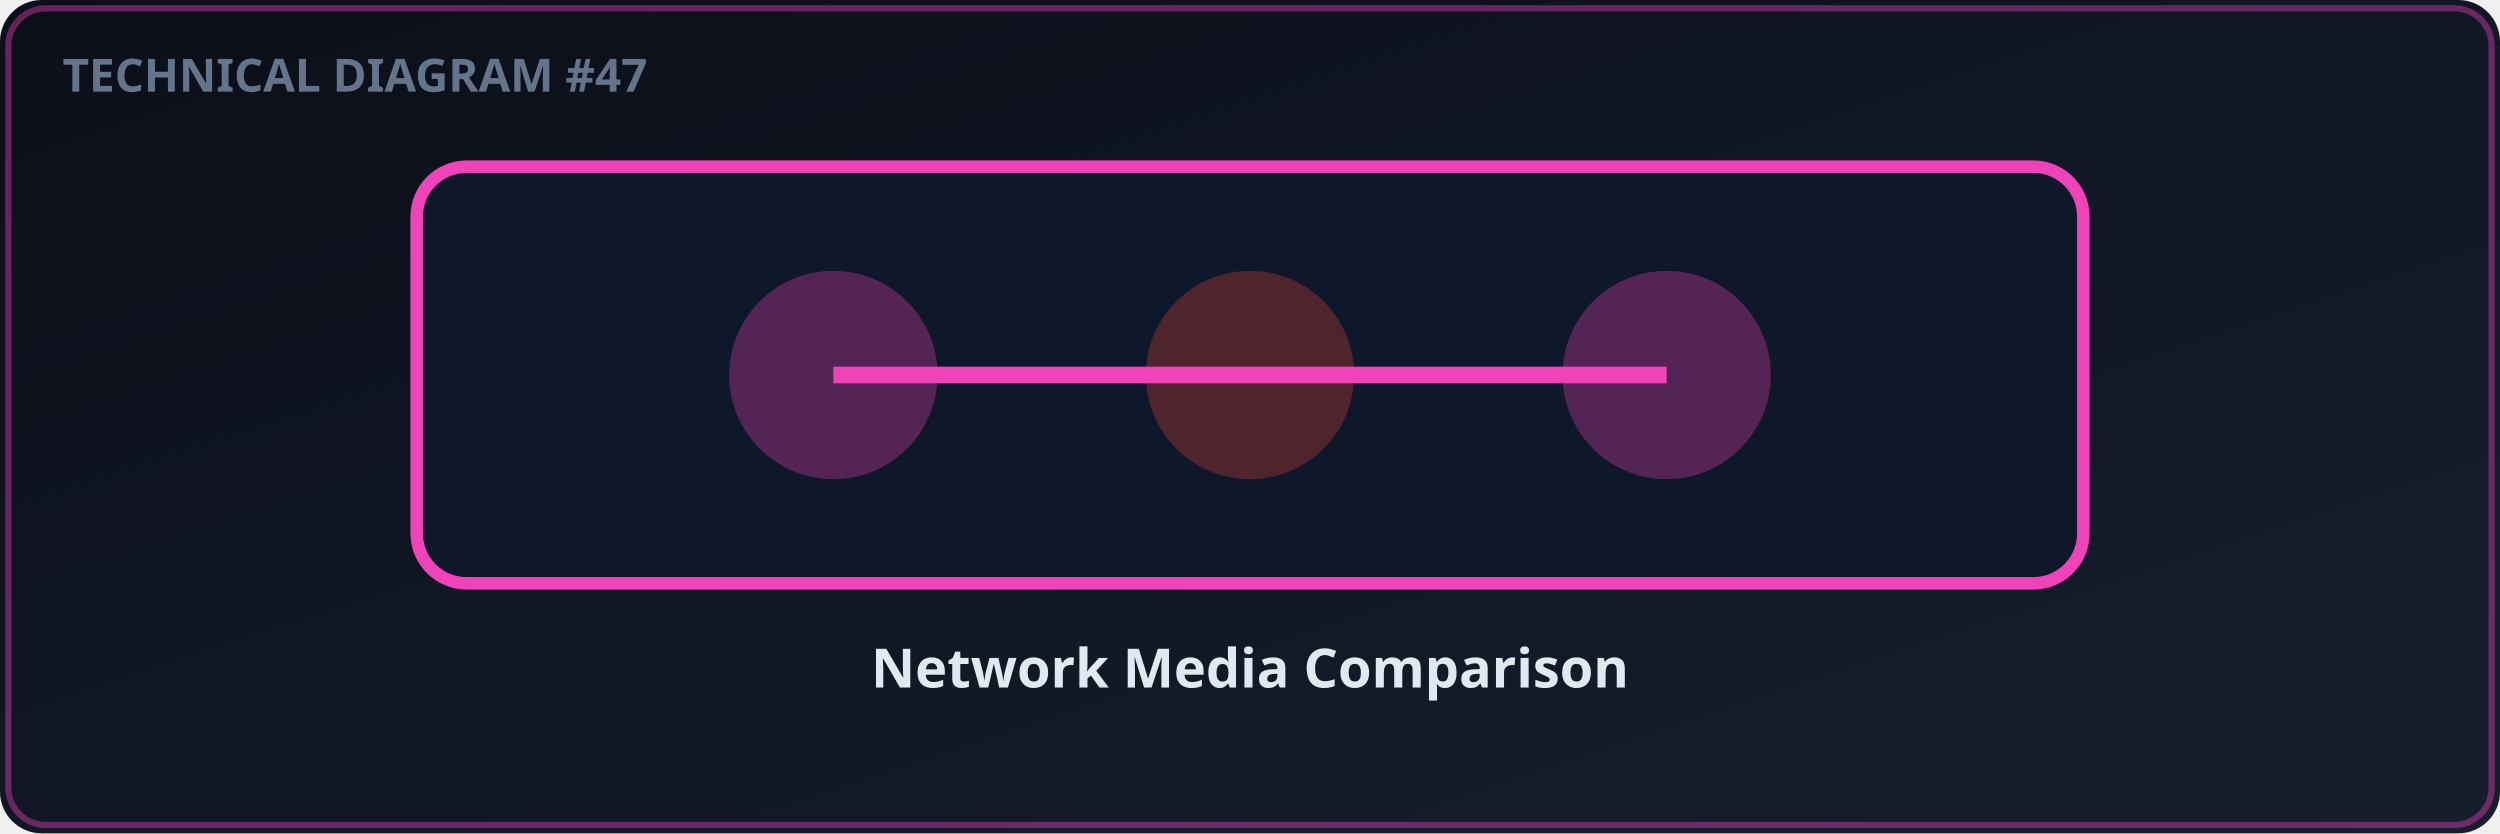
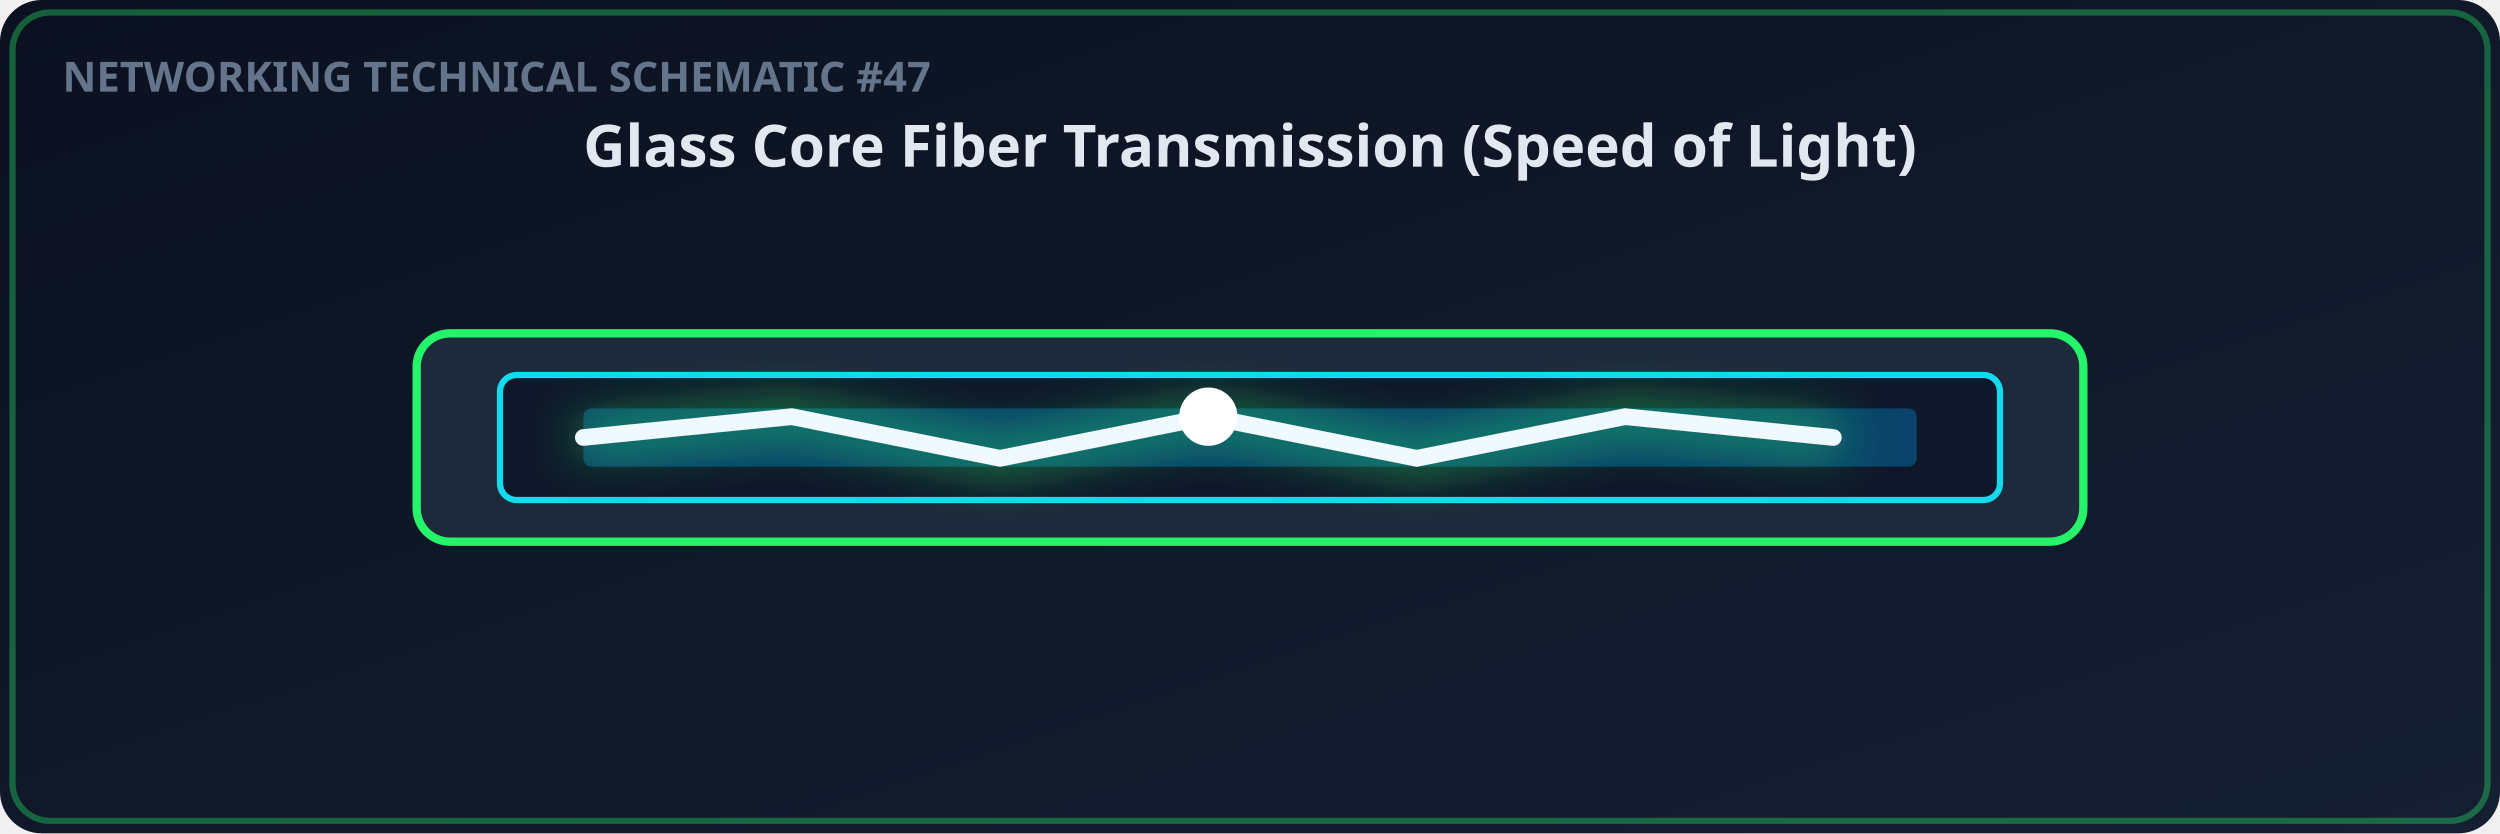
<svg xmlns="http://www.w3.org/2000/svg" width="600" height="200" viewBox="0 0 600 200">
  <defs>
    <linearGradient id="bgGrad_47" x1="0%" y1="0%" x2="100%" y2="100%">
-       <stop offset="0%" stop-color="#0b0f19" />
-       <stop offset="100%" stop-color="#161e2e" />
+       <stop offset="0%" stop-color="#0b1120" />
+       <stop offset="100%" stop-color="#151f32" />
    </linearGradient>
+     <marker id="arrow" viewBox="0 0 10 10" refX="5" refY="5" markerWidth="6" markerHeight="6" orient="auto-start-reverse">
+       <path d="M 0 0 L 10 5 L 0 10 z" fill="hsl(140, 90%, 55%)" />
+     </marker>
  </defs>
  <rect width="600" height="200" fill="url(#bgGrad_47)" rx="10" />
-   <rect width="596" height="196" x="2" y="2" fill="none" stroke="hsl(319, 85%, 60%)" stroke-width="1.5" stroke-opacity="0.4" rx="9" />
-   <text x="15" y="22" fill="#64748b" font-family="sans-serif" font-size="11" font-weight="bold">TECHNICAL DIAGRAM #47</text>
-   <rect x="100" y="40" width="400" height="100" rx="12" fill="#0f172a" stroke="hsl(319, 85%, 60%)" stroke-width="3" />
-   <circle cx="200" cy="90" r="25" fill="hsl(319, 85%, 60%)" opacity="0.3" />
-   <circle cx="300" cy="90" r="25" fill="hsl(4, 75%, 55%)" opacity="0.3" />
-   <circle cx="400" cy="90" r="25" fill="hsl(319, 85%, 60%)" opacity="0.3" />
-   <line x1="200" y1="90" x2="400" y2="90" stroke="hsl(319, 85%, 60%)" stroke-width="4" />
-   <text x="300" y="165" text-anchor="middle" fill="#e2e8f0" font-family="sans-serif" font-size="13" font-weight="bold">Network Media Comparison</text>
+   <rect width="594" height="194" x="3" y="3" fill="none" stroke="hsl(140, 90%, 55%)" stroke-width="1.5" stroke-opacity="0.35" rx="9" />
+   <text x="15" y="22" fill="#64748b" font-family="sans-serif" font-size="10" font-weight="bold">NETWORKING TECHNICAL SCHEMATIC #47</text>
+   <g transform="translate(100, 50)">
+     <rect x="0" y="30" width="400" height="50" rx="8" fill="#1e293b" stroke="hsl(140, 90%, 55%)" stroke-width="2" />
+     <rect x="20" y="40" width="360" height="30" rx="4" fill="#0f172a" stroke="hsl(185, 85%, 50%)" stroke-width="1.5" />
+     <rect x="40" y="48" width="320" height="14" rx="2" fill="#0284c7" opacity="0.4" />
+     <path d="M 40 55 L 90 50 L 140 60 L 190 50 L 240 60 L 290 50 L 340 55" fill="none" stroke="#f0f9ff" stroke-width="4" stroke-linecap="round" filter="drop-shadow(0 0 6px hsl(140, 90%, 55%))" />
+     <circle cx="190" cy="50" r="7" fill="#ffffff" />
+     <text x="200" y="-10" text-anchor="middle" fill="#e2e8f0" font-family="sans-serif" font-size="14" font-weight="bold">Glass Core Fiber Transmission (Speed of Light)</text>
+   </g>
</svg>
